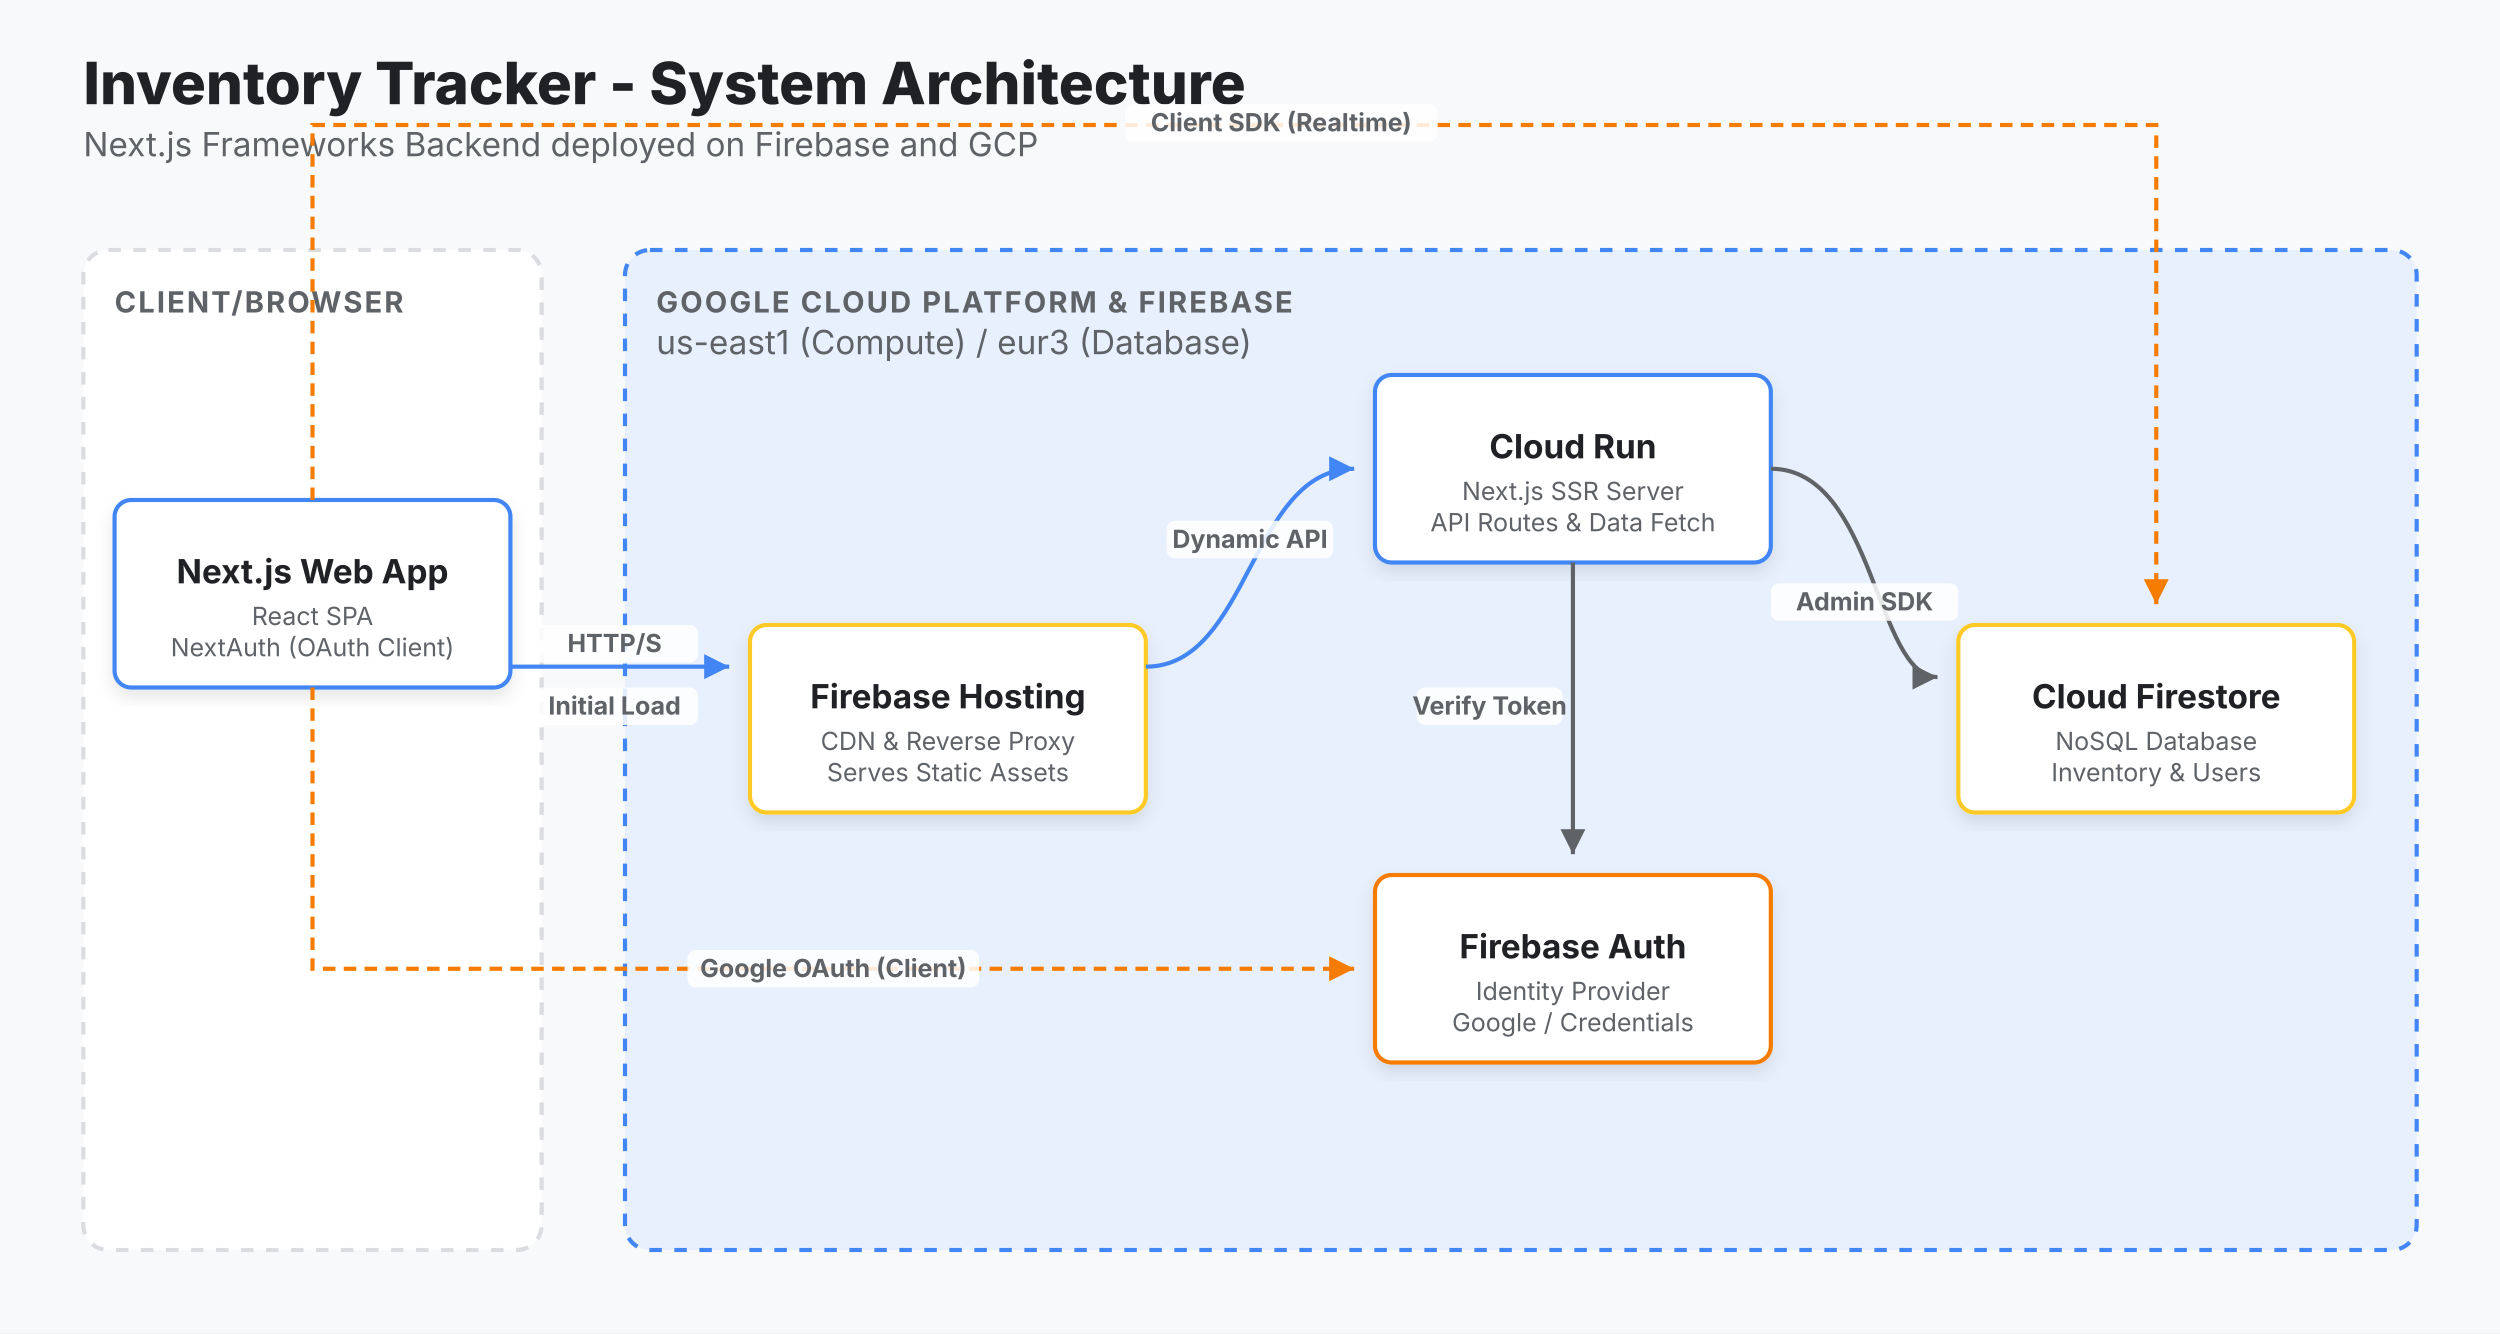
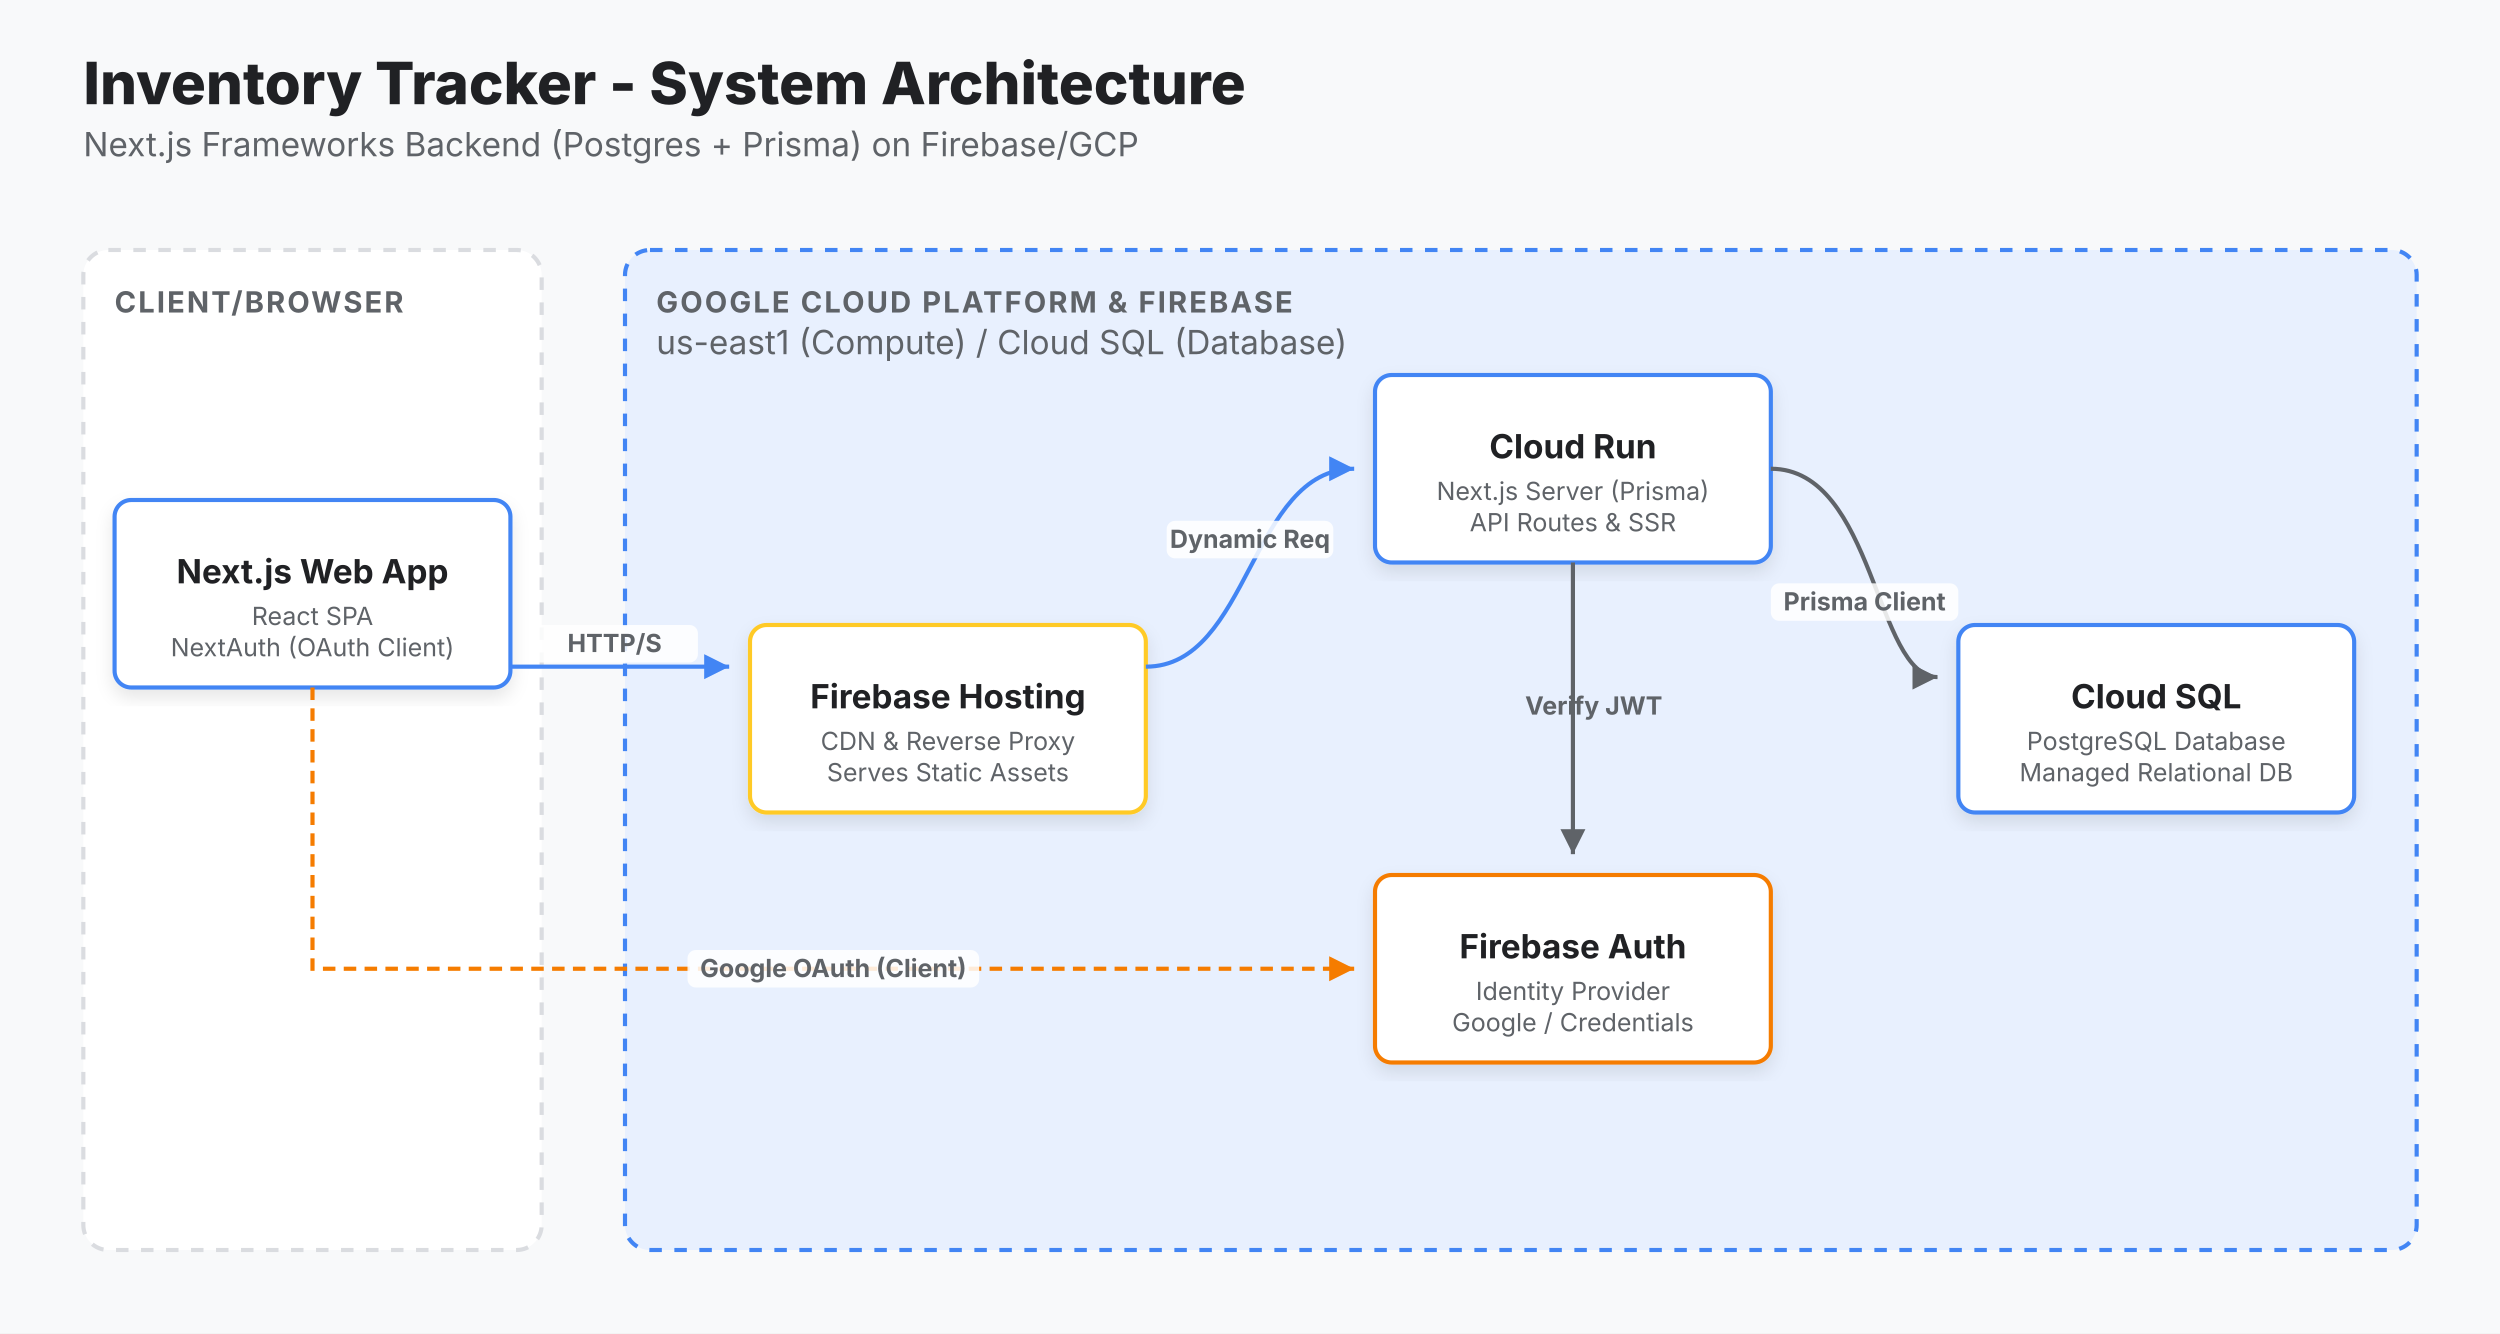
<svg xmlns="http://www.w3.org/2000/svg" viewBox="0 0 1200 640" width="100%" height="100%">
  <defs>
    <filter id="shadow" x="-10%" y="-10%" width="120%" height="120%">
      <feDropShadow dx="0" dy="4" stdDeviation="4" flood-color="#000" flood-opacity="0.1" />
    </filter>
    <marker id="arrow" viewBox="0 0 10 10" refX="10" refY="5" markerWidth="6" markerHeight="6" orient="auto-start-reverse">
      <path d="M 0 0 L 10 5 L 0 10 z" fill="#5F6368" />
    </marker>
    <marker id="arrow-blue" viewBox="0 0 10 10" refX="10" refY="5" markerWidth="6" markerHeight="6" orient="auto-start-reverse">
      <path d="M 0 0 L 10 5 L 0 10 z" fill="#4285F4" />
    </marker>
    <marker id="arrow-orange" viewBox="0 0 10 10" refX="10" refY="5" markerWidth="6" markerHeight="6" orient="auto-start-reverse">
      <path d="M 0 0 L 10 5 L 0 10 z" fill="#F57C00" />
    </marker>
    <style>
      .bg { fill: #F8F9FA; }
      .zone-bg-gcp { fill: #E8F0FE; stroke: #4285F4; stroke-width: 2; stroke-dasharray: 6 6; rx: 12px; }
      .zone-bg-client { fill: #FFFFFF; stroke: #DADCE0; stroke-width: 2; stroke-dasharray: 6 6; rx: 12px; }
      .zone-text { font-family: -apple-system, sans-serif; font-size: 14px; font-weight: bold; fill: #5F6368; letter-spacing: 1px; }
      
      .title { font-family: -apple-system, sans-serif; font-size: 28px; font-weight: 800; fill: #202124; }
      .subtitle { font-family: -apple-system, sans-serif; font-size: 16px; font-weight: 400; fill: #5F6368; }
      
      .card { fill: #FFFFFF; stroke: #DADCE0; stroke-width: 1px; rx: 8px; filter: url(#shadow); }
      .card-header { fill: #202124; font-family: -apple-system, sans-serif; font-size: 16px; font-weight: bold; text-anchor: middle;}
      .card-sub { fill: #5F6368; font-family: -apple-system, sans-serif; font-size: 12px; text-anchor: middle;}
      
      .conn { fill: none; stroke: #5F6368; stroke-width: 2px; marker-end: url(#arrow); }
      .conn-blue { fill: none; stroke: #4285F4; stroke-width: 2px; marker-end: url(#arrow-blue); }
      .conn-orange { fill: none; stroke: #F57C00; stroke-width: 2px; stroke-dasharray: 6 4; marker-end: url(#arrow-orange); }
      
      .label-bg { fill: #FFFFFF; opacity: 0.85; rx: 4px; }
      .label-text { font-family: -apple-system, sans-serif; font-size: 12px; font-weight: bold; fill: #5F6368; text-anchor: middle; }
    </style>
  </defs>
  <rect width="100%" height="100%" class="bg" />
  <text x="40" y="50" class="title">Inventory Tracker - System Architecture</text>
-   <text x="40" y="75" class="subtitle">Next.js Frameworks Backend deployed on Firebase and GCP</text>
+   <text x="40" y="75" class="subtitle">Next.js Frameworks Backend (Postgres + Prisma) on Firebase/GCP</text>
  <rect x="40" y="120" width="220" height="480" class="zone-bg-client" />
  <text x="55" y="150" class="zone-text">CLIENT/BROWSER</text>
  <rect x="300" y="120" width="860" height="480" class="zone-bg-gcp" />
  <text x="315" y="150" class="zone-text" fill="#1A73E8">GOOGLE CLOUD PLATFORM &amp; FIREBASE</text>
-   <text x="315" y="170" class="subtitle" font-size="12">us-east1 (Compute) / eur3 (Database)</text>
+   <text x="315" y="170" class="subtitle" font-size="12">us-east1 (Compute) / Cloud SQL (Database)</text>
  <rect x="55" y="240" width="190" height="90" class="card" style="stroke: #4285F4; stroke-width: 2px;" />
  <text x="150" y="280" class="card-header">Next.js Web App</text>
  <text x="150" y="300" class="card-sub">React SPA</text>
  <text x="150" y="315" class="card-sub">NextAuth (OAuth Client)</text>
  <rect x="360" y="300" width="190" height="90" class="card" style="stroke: #FFCA28; stroke-width: 2px;" />
  <text x="455" y="340" class="card-header">Firebase Hosting</text>
  <text x="455" y="360" class="card-sub">CDN &amp; Reverse Proxy</text>
  <text x="455" y="375" class="card-sub">Serves Static Assets</text>
  <rect x="660" y="180" width="190" height="90" class="card" style="stroke: #4285F4; stroke-width: 2px;" />
  <text x="755" y="220" class="card-header">Cloud Run</text>
-   <text x="755" y="240" class="card-sub">Next.js SSR Server</text>
-   <text x="755" y="255" class="card-sub">API Routes &amp; Data Fetch</text>
+   <text x="755" y="240" class="card-sub">Next.js Server (Prisma)</text>
+   <text x="755" y="255" class="card-sub">API Routes &amp; SSR</text>
  <rect x="660" y="420" width="190" height="90" class="card" style="stroke: #F57C00; stroke-width: 2px;" />
  <text x="755" y="460" class="card-header">Firebase Auth</text>
  <text x="755" y="480" class="card-sub">Identity Provider</text>
  <text x="755" y="495" class="card-sub">Google / Credentials</text>
-   <rect x="940" y="300" width="190" height="90" class="card" style="stroke: #FFCA28; stroke-width: 2px;" />
-   <text x="1035" y="340" class="card-header">Cloud Firestore</text>
-   <text x="1035" y="360" class="card-sub">NoSQL Database</text>
-   <text x="1035" y="375" class="card-sub">Inventory &amp; Users</text>
+   <rect x="940" y="300" width="190" height="90" class="card" style="stroke: #4285F4; stroke-width: 2px;" />
+   <text x="1035" y="340" class="card-header">Cloud SQL</text>
+   <text x="1035" y="360" class="card-sub">PostgreSQL Database</text>
+   <text x="1035" y="375" class="card-sub">Managed Relational DB</text>
  <path d="M 245 320 L 350 320" class="conn-blue" />
  <rect x="255" y="300" width="80" height="18" class="label-bg" />
  <text x="295" y="313" class="label-text" fill="#1A73E8">HTTP/S</text>
-   <rect x="255" y="330" width="80" height="18" class="label-bg" />
-   <text x="295" y="343" class="label-text" font-weight="normal">Initial Load</text>
  <path d="M 550 320 C 600 320, 600 225, 650 225" class="conn-blue" />
  <rect x="560" y="250" width="80" height="18" class="label-bg" />
-   <text x="600" y="263" class="label-text" fill="#1A73E8">Dynamic API</text>
+   <text x="600" y="263" class="label-text" fill="#1A73E8">Dynamic Req</text>
  <path d="M 150 330 L 150 465 L 650 465" class="conn-orange" />
  <rect x="330" y="456" width="140" height="18" class="label-bg" />
  <text x="400" y="469" class="label-text" fill="#F57C00">Google OAuth (Client)</text>
  <path d="M 850 225 C 900 225, 900 325, 930 325" class="conn" />
  <rect x="850" y="280" width="90" height="18" class="label-bg" />
-   <text x="895" y="293" class="label-text">Admin SDK</text>
+   <text x="895" y="293" class="label-text">Prisma Client</text>
  <path d="M 755 270 L 755 410" class="conn" />
-   <rect x="680" y="330" width="70" height="18" class="label-bg" />
-   <text x="715" y="343" class="label-text">Verify Token</text>
-   <path d="M 150 240 L 150 60 L 1035 60 L 1035 290" class="conn-orange" />
-   <rect x="540" y="50" width="150" height="18" class="label-bg" />
-   <text x="615" y="63" class="label-text" fill="#F57C00">Client SDK (Realtime)</text>
+   <text x="765" y="343" class="label-text" text-anchor="start">Verify JWT</text>
</svg>
